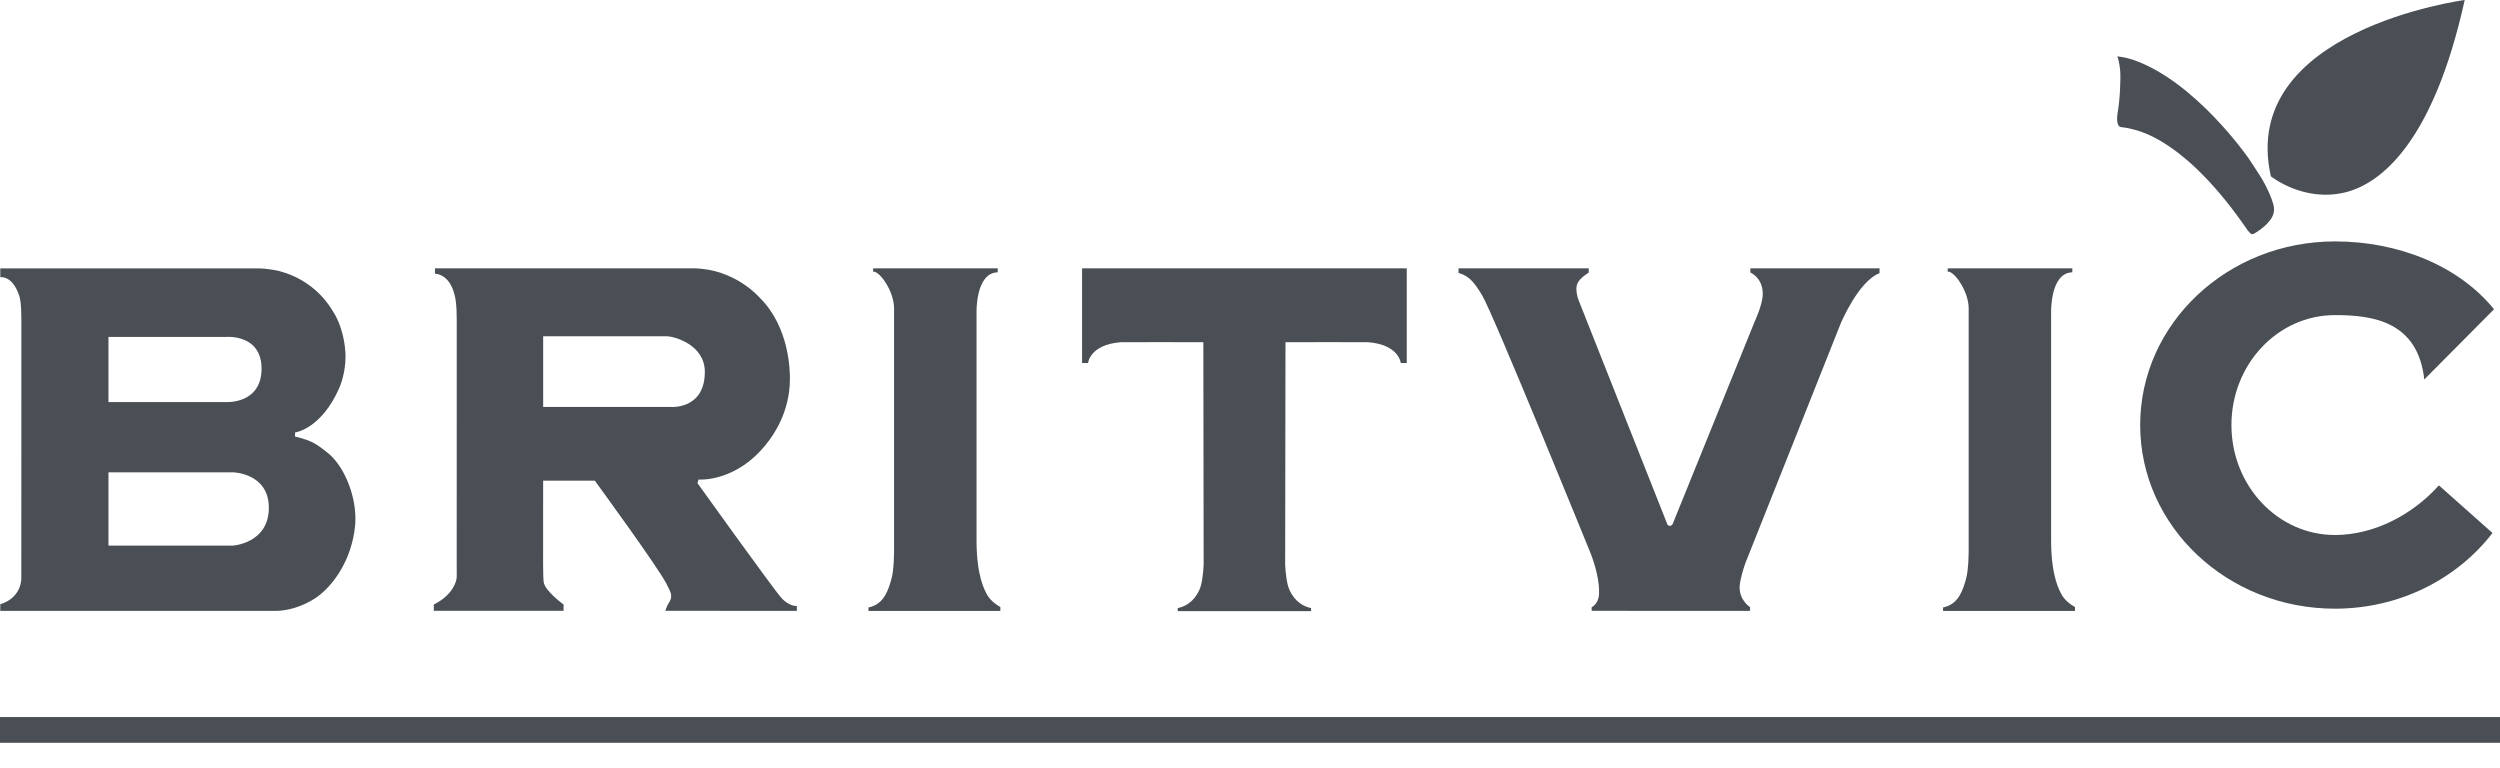
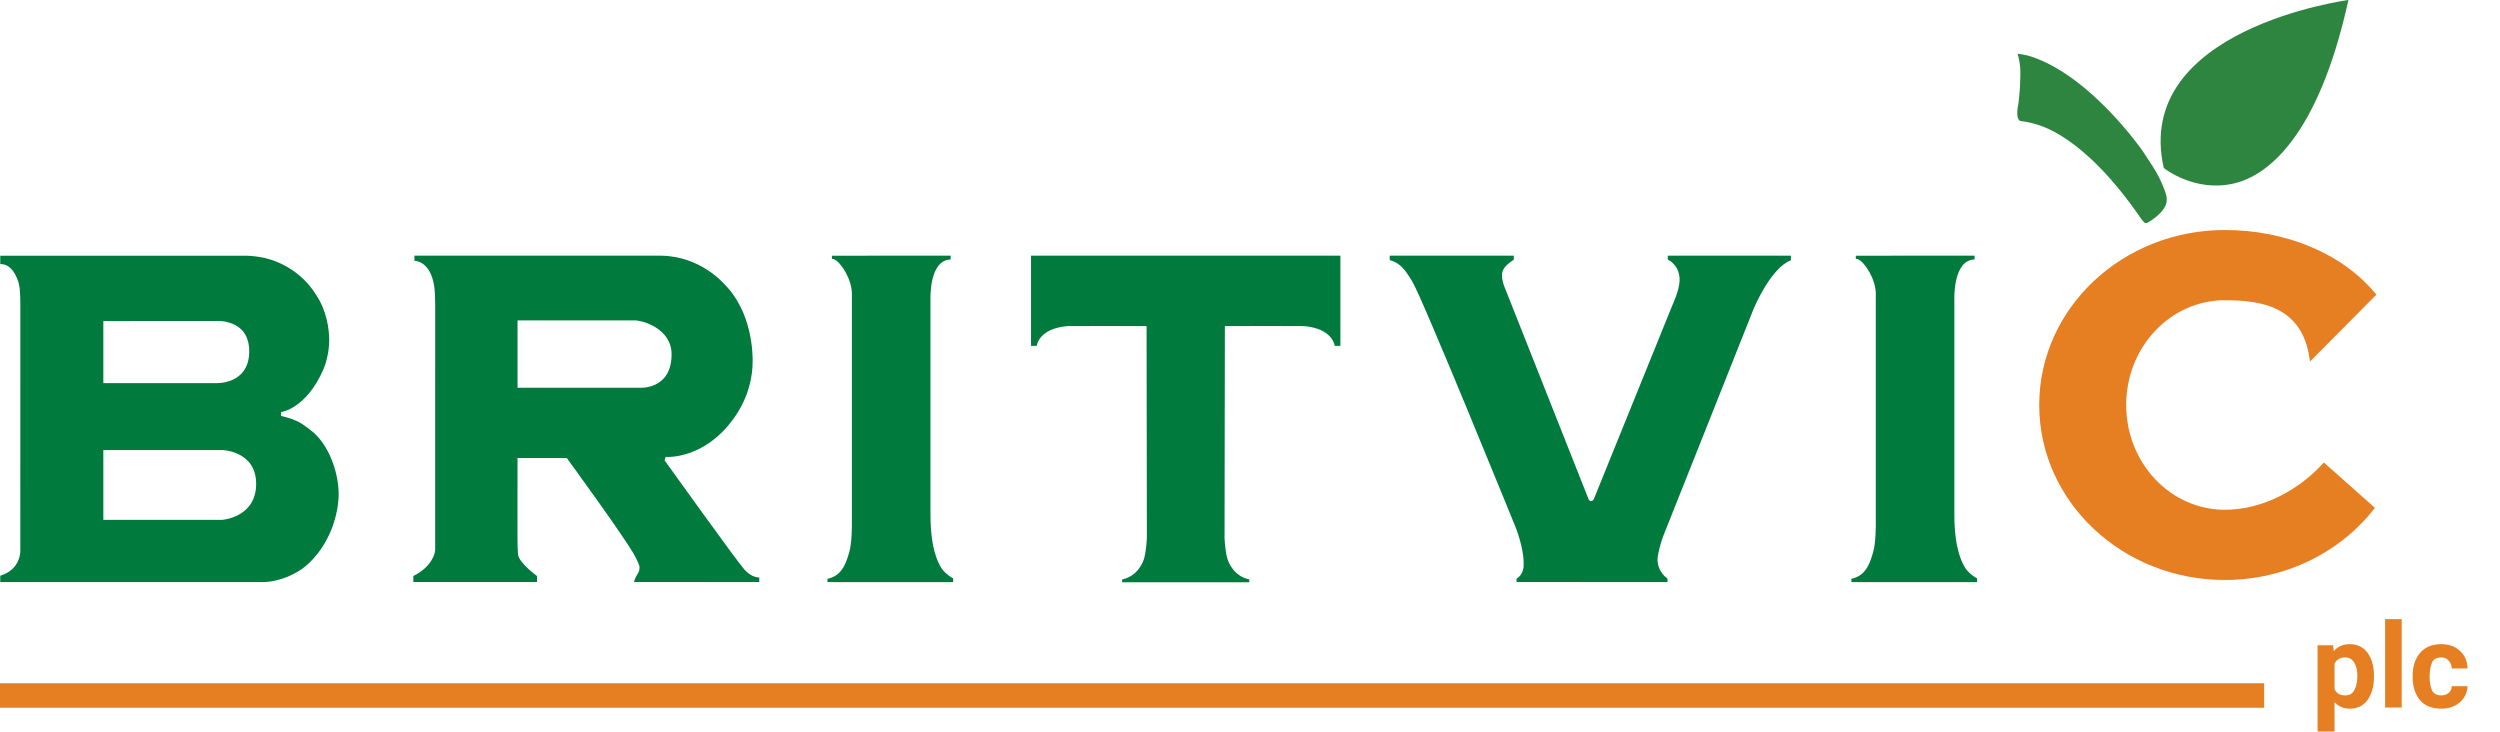
- <svg xmlns="http://www.w3.org/2000/svg" viewBox="0 0 101 31" version="1.1">
-   <g id="Symbols" stroke="none" stroke-width="1" fill="none" fill-rule="evenodd">
-     <g id="britvic-grey" fill="#4A4F55">
-       <path d="M91.744,7.123 C91.744,7.123 93.063,8.187 94.753,7.77 C96.131,7.431 98.288,5.836 99.573,0.003 L99.576,-0 C99.576,-0 90.406,1.211 91.744,7.126 L91.744,7.123 Z" id="leaf" />
-       <path d="M85.546,2.277 C85.546,2.277 85.635,2.567 85.656,2.863 C85.68,3.158 85.651,4.022 85.546,4.6 C85.535,4.661 85.477,5.127 85.704,5.137 C85.704,5.137 85.95,5.16 86.187,5.229 C86.423,5.299 88.304,5.644 90.815,9.319 C90.815,9.319 90.892,9.405 90.915,9.427 C90.938,9.449 90.954,9.462 90.984,9.462 C91.049,9.462 91.113,9.407 91.146,9.389 C91.182,9.367 91.772,9.013 91.858,8.59 C91.865,8.555 91.871,8.498 91.871,8.445 C91.871,8.392 91.879,8.258 91.646,7.733 C91.48,7.361 91.266,7.04 91.266,7.04 L90.856,6.413 C90.856,6.413 88.684,3.258 86.147,2.406 C85.873,2.313 85.546,2.277 85.546,2.277" id="stalk" />
-       <polygon id="Fill-18" points="0 30.009 101 30.009 101 28.969 0 28.969" />
-       <path d="M97.941,15.331 C97.679,12.977 95.857,12.73 94.332,12.73 C92.022,12.73 90.15,14.718 90.15,17.172 C90.15,19.625 92.022,21.614 94.332,21.614 C95.944,21.614 97.492,20.768 98.532,19.609 L100.697,21.533 C99.267,23.386 96.949,24.591 94.332,24.591 C89.987,24.591 86.463,21.269 86.463,17.172 C86.463,13.074 89.987,9.753 94.332,9.753 C96.88,9.753 99.321,10.722 100.758,12.494 L97.941,15.331 Z" id="C" />
-       <path d="M78.686,10.842 L78.686,10.975 C78.686,10.975 78.743,10.975 78.769,10.986 C79.067,11.107 79.534,11.842 79.534,12.456 L79.534,22.209 C79.534,22.209 79.541,23.029 79.418,23.424 C79.314,23.762 79.159,24.415 78.499,24.541 L78.499,24.681 L83.829,24.683 L83.829,24.523 C83.829,24.523 83.424,24.32 83.261,23.968 C83.216,23.87 82.865,23.308 82.865,21.84 L82.865,12.662 C82.865,12.662 82.809,11.021 83.722,11.002 L83.722,10.841 L78.686,10.842 Z" id="I" />
-       <path d="M58.923,10.841 L58.925,11.028 C58.925,11.028 59.099,11.073 59.248,11.168 C59.546,11.355 59.774,11.764 59.875,11.927 C60.301,12.605 64.278,22.396 64.278,22.396 C64.278,22.396 64.607,23.241 64.601,23.86 C64.601,23.962 64.641,24.323 64.301,24.538 L64.305,24.677 L70.703,24.68 L70.701,24.527 C70.701,24.527 70.276,24.265 70.28,23.716 C70.282,23.465 70.456,22.883 70.536,22.692 C70.616,22.503 74.356,13.088 74.356,13.088 C74.356,13.088 75.072,11.361 75.933,11.037 L75.935,10.841 L70.715,10.841 L70.714,11.008 C70.714,11.008 71.222,11.222 71.215,11.879 C71.212,12.31 70.897,12.969 70.89,12.989 C70.882,13.009 67.589,21.136 67.589,21.136 C67.589,21.136 67.559,21.244 67.459,21.244 C67.364,21.244 67.341,21.131 67.341,21.131 L63.774,12.123 C63.774,12.123 63.683,11.912 63.686,11.646 C63.688,11.373 63.919,11.188 64.185,11.009 L64.184,10.841 L58.923,10.841 Z" id="V" />
-       <path d="M56.833,10.841 L56.833,14.664 L56.591,14.664 C56.591,14.664 56.52,13.921 55.267,13.825 C55.169,13.818 51.934,13.826 51.934,13.826 L51.921,22.782 C51.921,22.782 51.932,23.279 52.034,23.665 C52.072,23.808 52.294,24.428 52.968,24.567 L52.968,24.689 L47.58,24.689 L47.58,24.567 C48.254,24.428 48.477,23.808 48.515,23.665 C48.616,23.279 48.627,22.782 48.627,22.782 L48.615,13.826 C48.615,13.826 45.378,13.818 45.282,13.825 C44.028,13.921 43.958,14.664 43.958,14.664 L43.716,14.664 L43.716,10.841 L56.833,10.841 Z" id="T" />
-       <path d="M35.273,10.842 L35.273,10.975 C35.273,10.975 35.329,10.975 35.354,10.986 C35.654,11.107 36.12,11.842 36.12,12.456 L36.12,22.209 C36.12,22.209 36.128,23.029 36.005,23.424 C35.901,23.762 35.746,24.415 35.086,24.541 L35.086,24.681 L40.415,24.683 L40.415,24.523 C40.415,24.523 40.011,24.32 39.847,23.968 C39.802,23.87 39.452,23.308 39.452,21.84 L39.452,12.662 C39.452,12.662 39.395,11.021 40.308,11.002 L40.308,10.841 L35.273,10.842 Z" id="I" />
-       <path d="M21.944,13.584 L21.944,16.441 L27.124,16.441 C27.124,16.441 28.475,16.54 28.475,15.023 C28.475,13.918 27.225,13.584 26.92,13.584 L21.944,13.584 M30.707,12.042 C31.905,13.236 31.914,15.018 31.913,15.309 C31.912,16.672 31.213,17.603 31.062,17.805 C29.798,19.512 28.219,19.373 28.219,19.373 L28.179,19.521 C28.179,19.521 31.283,23.849 31.572,24.161 C31.898,24.514 32.193,24.482 32.193,24.482 L32.193,24.68 L26.879,24.676 C27.002,24.281 27.116,24.326 27.116,24.055 C27.116,23.951 26.999,23.728 26.923,23.581 C26.578,22.905 24.03,19.419 24.03,19.419 L21.943,19.418 L21.942,22.254 C21.942,22.254 21.933,23.238 21.964,23.508 C22.004,23.868 22.769,24.423 22.769,24.423 L22.769,24.677 L17.526,24.677 L17.526,24.422 C18.305,24.036 18.452,23.467 18.452,23.303 C18.452,23.148 18.451,22.723 18.451,22.723 C18.451,22.723 18.452,12.986 18.452,12.936 C18.452,12.286 18.405,12.078 18.368,11.924 C18.157,11.044 17.572,11.058 17.572,11.058 L17.573,10.841 C17.573,10.841 27.782,10.838 28.036,10.841 C29.698,10.867 30.665,12.001 30.707,12.042" id="R" />
-       <path d="M4.382,19.082 L4.382,22.042 L9.412,22.042 C9.412,22.042 10.861,21.95 10.861,20.514 C10.861,19.117 9.426,19.082 9.426,19.082 L4.382,19.082 Z M4.382,13.612 L4.382,16.244 L9.14,16.244 C9.14,16.244 10.567,16.329 10.567,14.894 C10.567,13.496 9.153,13.611 9.153,13.611 L4.382,13.612 Z M10.451,10.842 C10.705,10.842 11.127,10.912 11.249,10.943 C12.737,11.319 13.344,12.417 13.402,12.502 C13.855,13.163 13.959,13.982 13.959,14.413 C13.959,15.043 13.759,15.555 13.711,15.664 C12.978,17.343 11.919,17.472 11.919,17.472 L11.919,17.637 C12.655,17.811 12.818,17.973 13.196,18.26 C13.876,18.774 14.347,19.924 14.359,20.918 C14.369,21.7 14.06,22.431 14.044,22.471 C13.588,23.581 12.883,24.069 12.772,24.144 C11.922,24.71 11.151,24.679 11.151,24.679 L0.011,24.679 L0.011,24.41 C0.875,24.15 0.861,23.38 0.861,23.38 C0.861,23.38 0.863,12.973 0.863,12.924 C0.863,12.273 0.818,12.064 0.766,11.915 C0.485,11.108 0.012,11.202 0.012,11.202 L0.011,10.842 L10.451,10.842 Z" id="B" />
+ <svg xmlns="http://www.w3.org/2000/svg" viewBox="0 0 106 31" version="1.1">
+   <g stroke="none" stroke-width="1" fill="none" fill-rule="evenodd">
+     <path d="M91.744,7.123 C91.744,7.123 93.063,8.187 94.753,7.77 C96.131,7.431 98.288,5.836 99.573,0.003 L99.576,-0 C99.576,-0 90.406,1.211 91.744,7.126 L91.744,7.123 Z" fill="#2E8540" />
+     <path d="M85.546,2.277 C85.546,2.277 85.635,2.567 85.656,2.863 C85.68,3.158 85.651,4.022 85.546,4.6 C85.535,4.661 85.477,5.127 85.704,5.137 C85.704,5.137 85.95,5.16 86.187,5.229 C86.423,5.299 88.304,5.644 90.815,9.319 C90.815,9.319 90.892,9.405 90.915,9.427 C90.938,9.449 90.954,9.462 90.984,9.462 C91.049,9.462 91.113,9.407 91.146,9.389 C91.182,9.367 91.772,9.013 91.858,8.59 C91.865,8.555 91.871,8.498 91.871,8.445 C91.871,8.392 91.879,8.258 91.646,7.733 C91.48,7.361 91.266,7.04 91.266,7.04 L90.856,6.413 C90.856,6.413 88.684,3.258 86.147,2.406 C85.873,2.313 85.546,2.277 85.546,2.277" fill="#2E8540" />
+     <polygon points="0 30.009 96 30.009 96 28.969 0 28.969" fill="#E67E22" />
+     <text x="98" y="30" font-family="-apple-system, BlinkMacSystemFont, 'Segoe UI', Roboto, sans-serif" font-size="5" font-weight="600" fill="#E67E22">plc</text>
+     <path d="M97.941,15.331 C97.679,12.977 95.857,12.73 94.332,12.73 C92.022,12.73 90.15,14.718 90.15,17.172 C90.15,19.625 92.022,21.614 94.332,21.614 C95.944,21.614 97.492,20.768 98.532,19.609 L100.697,21.533 C99.267,23.386 96.949,24.591 94.332,24.591 C89.987,24.591 86.463,21.269 86.463,17.172 C86.463,13.074 89.987,9.753 94.332,9.753 C96.88,9.753 99.321,10.722 100.758,12.494 L97.941,15.331 Z" fill="#E67E22" />
+     <g fill="#007A3D">
+       <path d="M78.686,10.842 L78.686,10.975 C78.686,10.975 78.743,10.975 78.769,10.986 C79.067,11.107 79.534,11.842 79.534,12.456 L79.534,22.209 C79.534,22.209 79.541,23.029 79.418,23.424 C79.314,23.762 79.159,24.415 78.499,24.541 L78.499,24.681 L83.829,24.683 L83.829,24.523 C83.829,24.523 83.424,24.32 83.261,23.968 C83.216,23.87 82.865,23.308 82.865,21.84 L82.865,12.662 C82.865,12.662 82.809,11.021 83.722,11.002 L83.722,10.841 L78.686,10.842 Z" />
+       <path d="M58.923,10.841 L58.925,11.028 C58.925,11.028 59.099,11.073 59.248,11.168 C59.546,11.355 59.774,11.764 59.875,11.927 C60.301,12.605 64.278,22.396 64.278,22.396 C64.278,22.396 64.607,23.241 64.601,23.86 C64.601,23.962 64.641,24.323 64.301,24.538 L64.305,24.677 L70.703,24.68 L70.701,24.527 C70.701,24.527 70.276,24.265 70.28,23.716 C70.282,23.465 70.456,22.883 70.536,22.692 C70.616,22.503 74.356,13.088 74.356,13.088 C74.356,13.088 75.072,11.361 75.933,11.037 L75.935,10.841 L70.715,10.841 L70.714,11.008 C70.714,11.008 71.222,11.222 71.215,11.879 C71.212,12.31 70.897,12.969 70.89,12.989 C70.882,13.009 67.589,21.136 67.589,21.136 C67.589,21.136 67.559,21.244 67.459,21.244 C67.364,21.244 67.341,21.131 67.341,21.131 L63.774,12.123 C63.774,12.123 63.683,11.912 63.686,11.646 C63.688,11.373 63.919,11.188 64.185,11.009 L64.184,10.841 L58.923,10.841 Z" />
+       <path d="M56.833,10.841 L56.833,14.664 L56.591,14.664 C56.591,14.664 56.52,13.921 55.267,13.825 C55.169,13.818 51.934,13.826 51.934,13.826 L51.921,22.782 C51.921,22.782 51.932,23.279 52.034,23.665 C52.072,23.808 52.294,24.428 52.968,24.567 L52.968,24.689 L47.58,24.689 L47.58,24.567 C48.254,24.428 48.477,23.808 48.515,23.665 C48.616,23.279 48.627,22.782 48.627,22.782 L48.615,13.826 C48.615,13.826 45.378,13.818 45.282,13.825 C44.028,13.921 43.958,14.664 43.958,14.664 L43.716,14.664 L43.716,10.841 L56.833,10.841 Z" />
+       <path d="M35.273,10.842 L35.273,10.975 C35.273,10.975 35.329,10.975 35.354,10.986 C35.654,11.107 36.12,11.842 36.12,12.456 L36.12,22.209 C36.12,22.209 36.128,23.029 36.005,23.424 C35.901,23.762 35.746,24.415 35.086,24.541 L35.086,24.681 L40.415,24.683 L40.415,24.523 C40.415,24.523 40.011,24.32 39.847,23.968 C39.802,23.87 39.452,23.308 39.452,21.84 L39.452,12.662 C39.452,12.662 39.395,11.021 40.308,11.002 L40.308,10.841 L35.273,10.842 Z" />
+       <path d="M21.944,13.584 L21.944,16.441 L27.124,16.441 C27.124,16.441 28.475,16.54 28.475,15.023 C28.475,13.918 27.225,13.584 26.92,13.584 L21.944,13.584 M30.707,12.042 C31.905,13.236 31.914,15.018 31.913,15.309 C31.912,16.672 31.213,17.603 31.062,17.805 C29.798,19.512 28.219,19.373 28.219,19.373 L28.179,19.521 C28.179,19.521 31.283,23.849 31.572,24.161 C31.898,24.514 32.193,24.482 32.193,24.482 L32.193,24.68 L26.879,24.676 C27.002,24.281 27.116,24.326 27.116,24.055 C27.116,23.951 26.999,23.728 26.923,23.581 C26.578,22.905 24.03,19.419 24.03,19.419 L21.943,19.418 L21.942,22.254 C21.942,22.254 21.933,23.238 21.964,23.508 C22.004,23.868 22.769,24.423 22.769,24.423 L22.769,24.677 L17.526,24.677 L17.526,24.422 C18.305,24.036 18.452,23.467 18.452,23.303 C18.452,23.148 18.451,22.723 18.451,22.723 C18.451,22.723 18.452,12.986 18.452,12.936 C18.452,12.286 18.405,12.078 18.368,11.924 C18.157,11.044 17.572,11.058 17.572,11.058 L17.573,10.841 C17.573,10.841 27.782,10.838 28.036,10.841 C29.698,10.867 30.665,12.001 30.707,12.042" />
+       <path d="M4.382,19.082 L4.382,22.042 L9.412,22.042 C9.412,22.042 10.861,21.95 10.861,20.514 C10.861,19.117 9.426,19.082 9.426,19.082 L4.382,19.082 Z M4.382,13.612 L4.382,16.244 L9.14,16.244 C9.14,16.244 10.567,16.329 10.567,14.894 C10.567,13.496 9.153,13.611 9.153,13.611 L4.382,13.612 Z M10.451,10.842 C10.705,10.842 11.127,10.912 11.249,10.943 C12.737,11.319 13.344,12.417 13.402,12.502 C13.855,13.163 13.959,13.982 13.959,14.413 C13.959,15.043 13.759,15.555 13.711,15.664 C12.978,17.343 11.919,17.472 11.919,17.472 L11.919,17.637 C12.655,17.811 12.818,17.973 13.196,18.26 C13.876,18.774 14.347,19.924 14.359,20.918 C14.369,21.7 14.06,22.431 14.044,22.471 C13.588,23.581 12.883,24.069 12.772,24.144 C11.922,24.71 11.151,24.679 11.151,24.679 L0.011,24.679 L0.011,24.41 C0.875,24.15 0.861,23.38 0.861,23.38 C0.861,23.38 0.863,12.973 0.863,12.924 C0.863,12.273 0.818,12.064 0.766,11.915 C0.485,11.108 0.012,11.202 0.012,11.202 L0.011,10.842 L10.451,10.842 Z" />
    </g>
  </g>
</svg>
